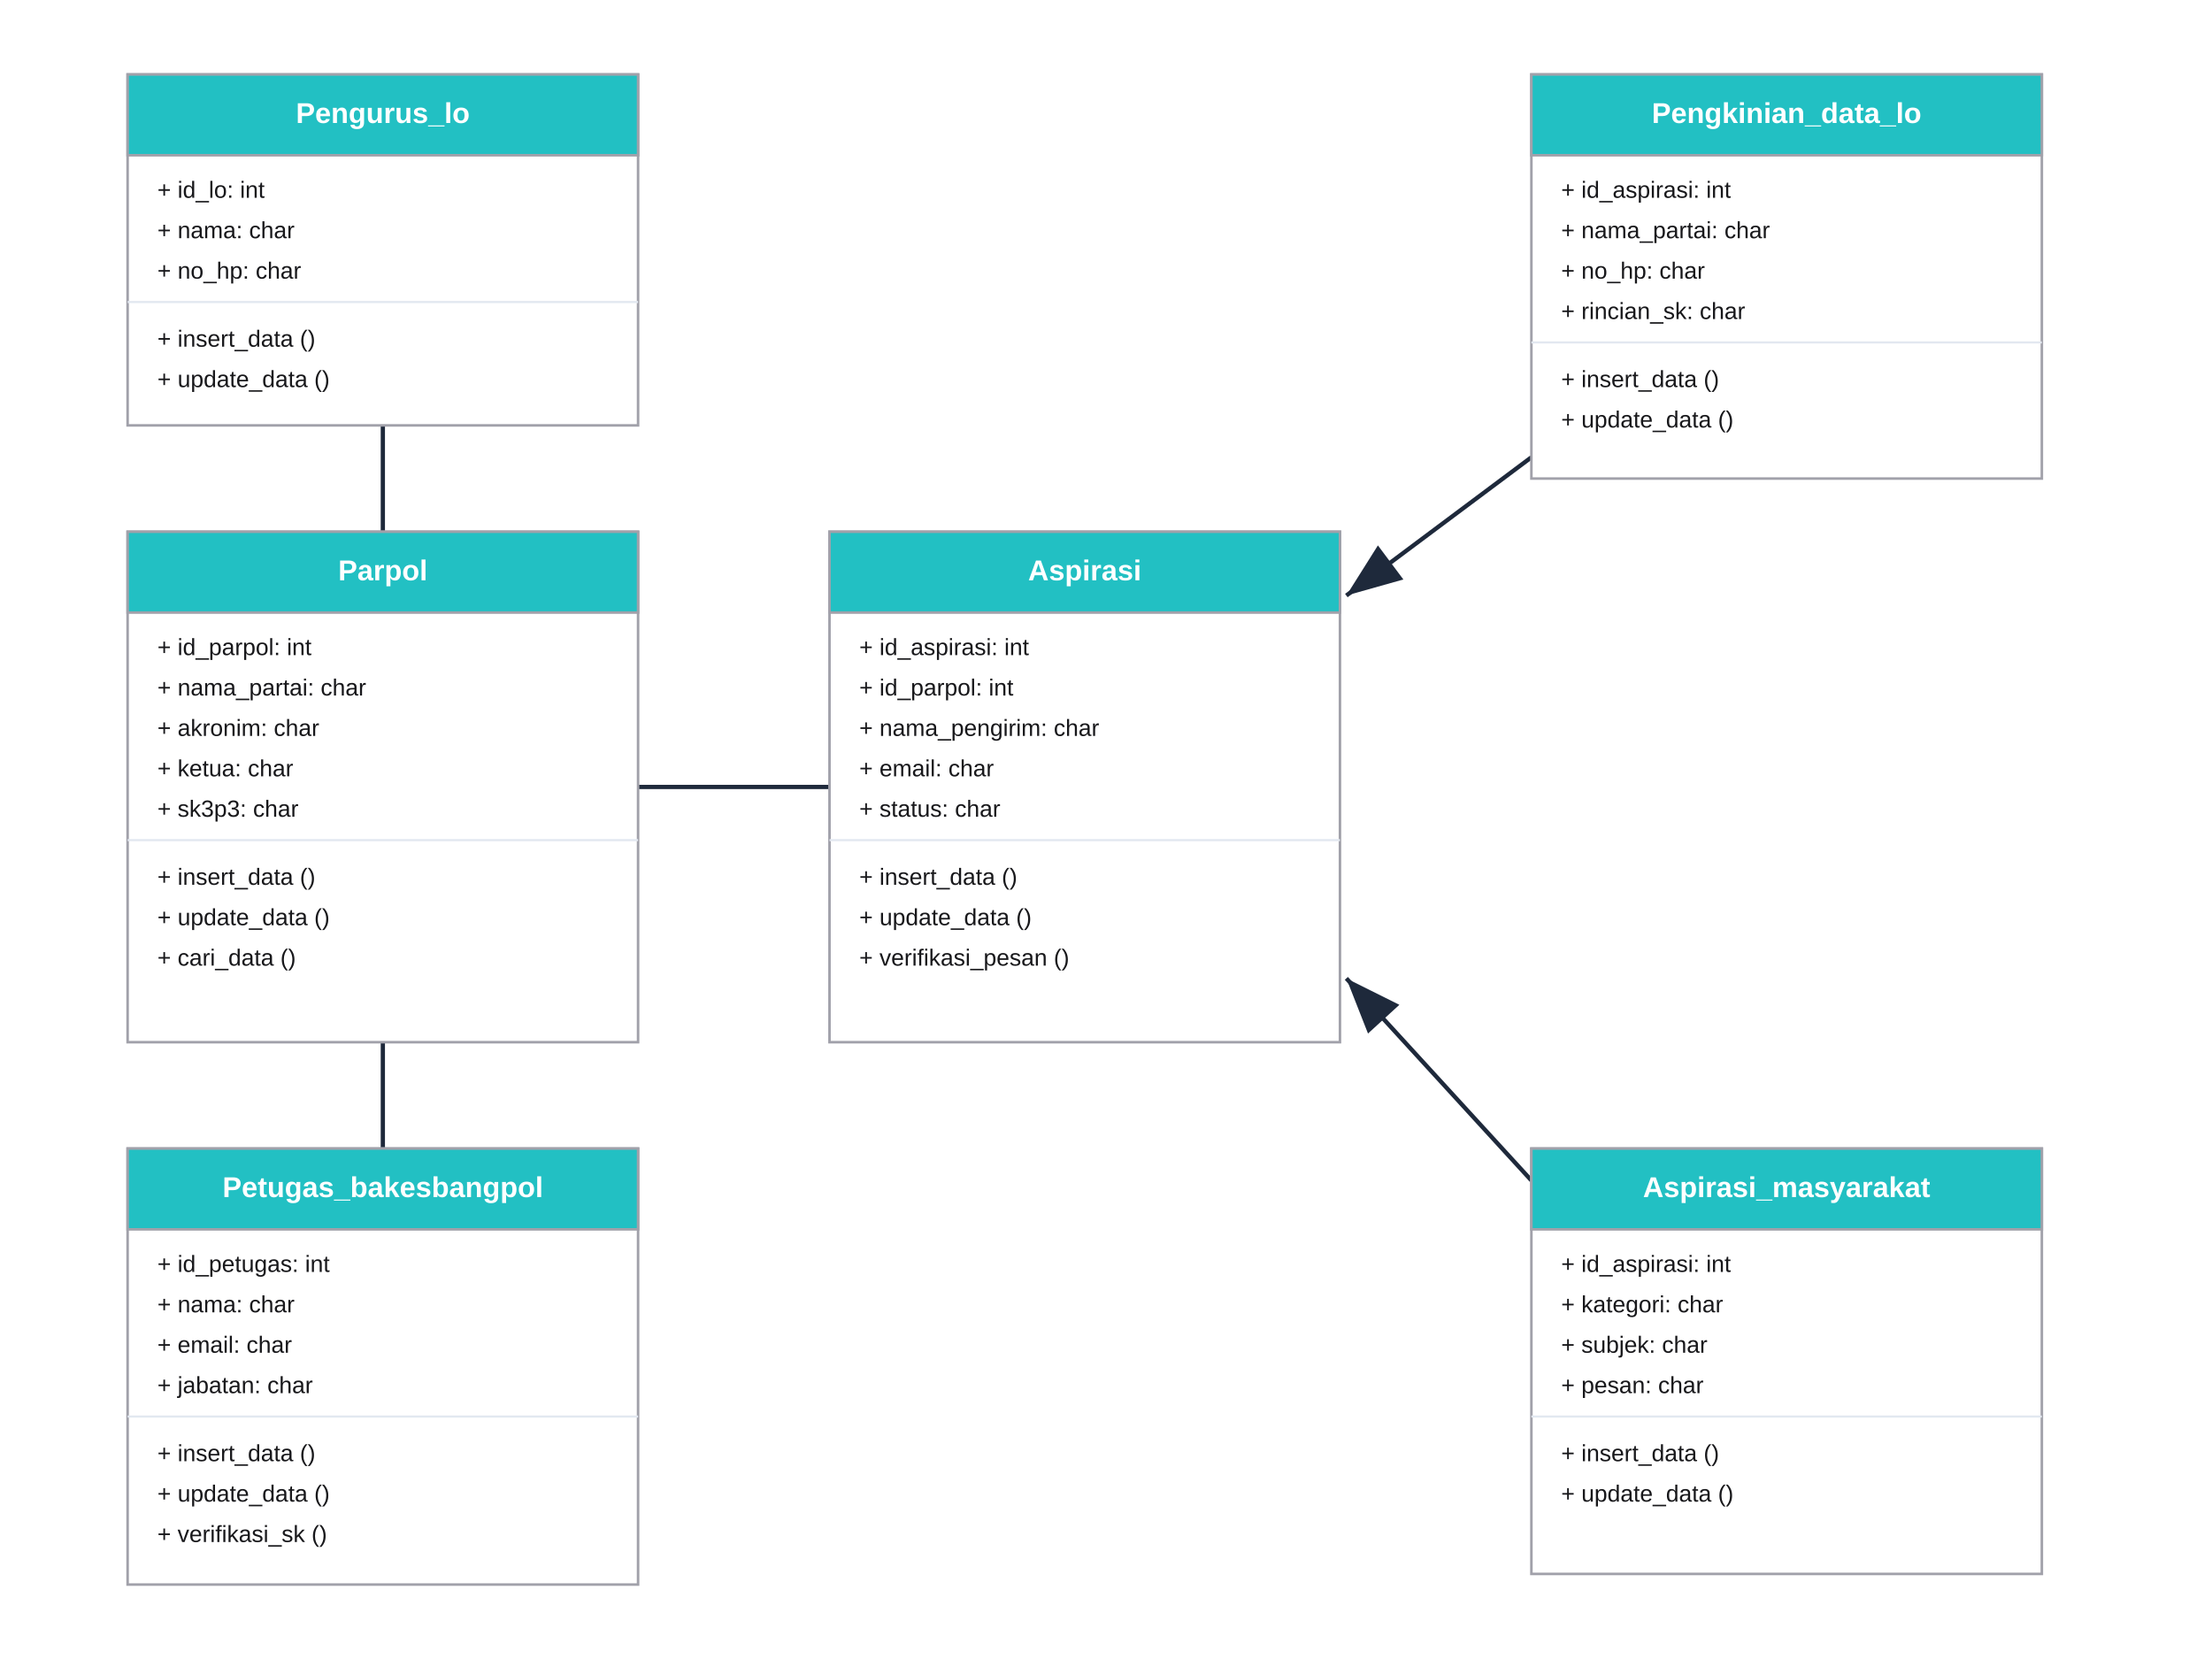
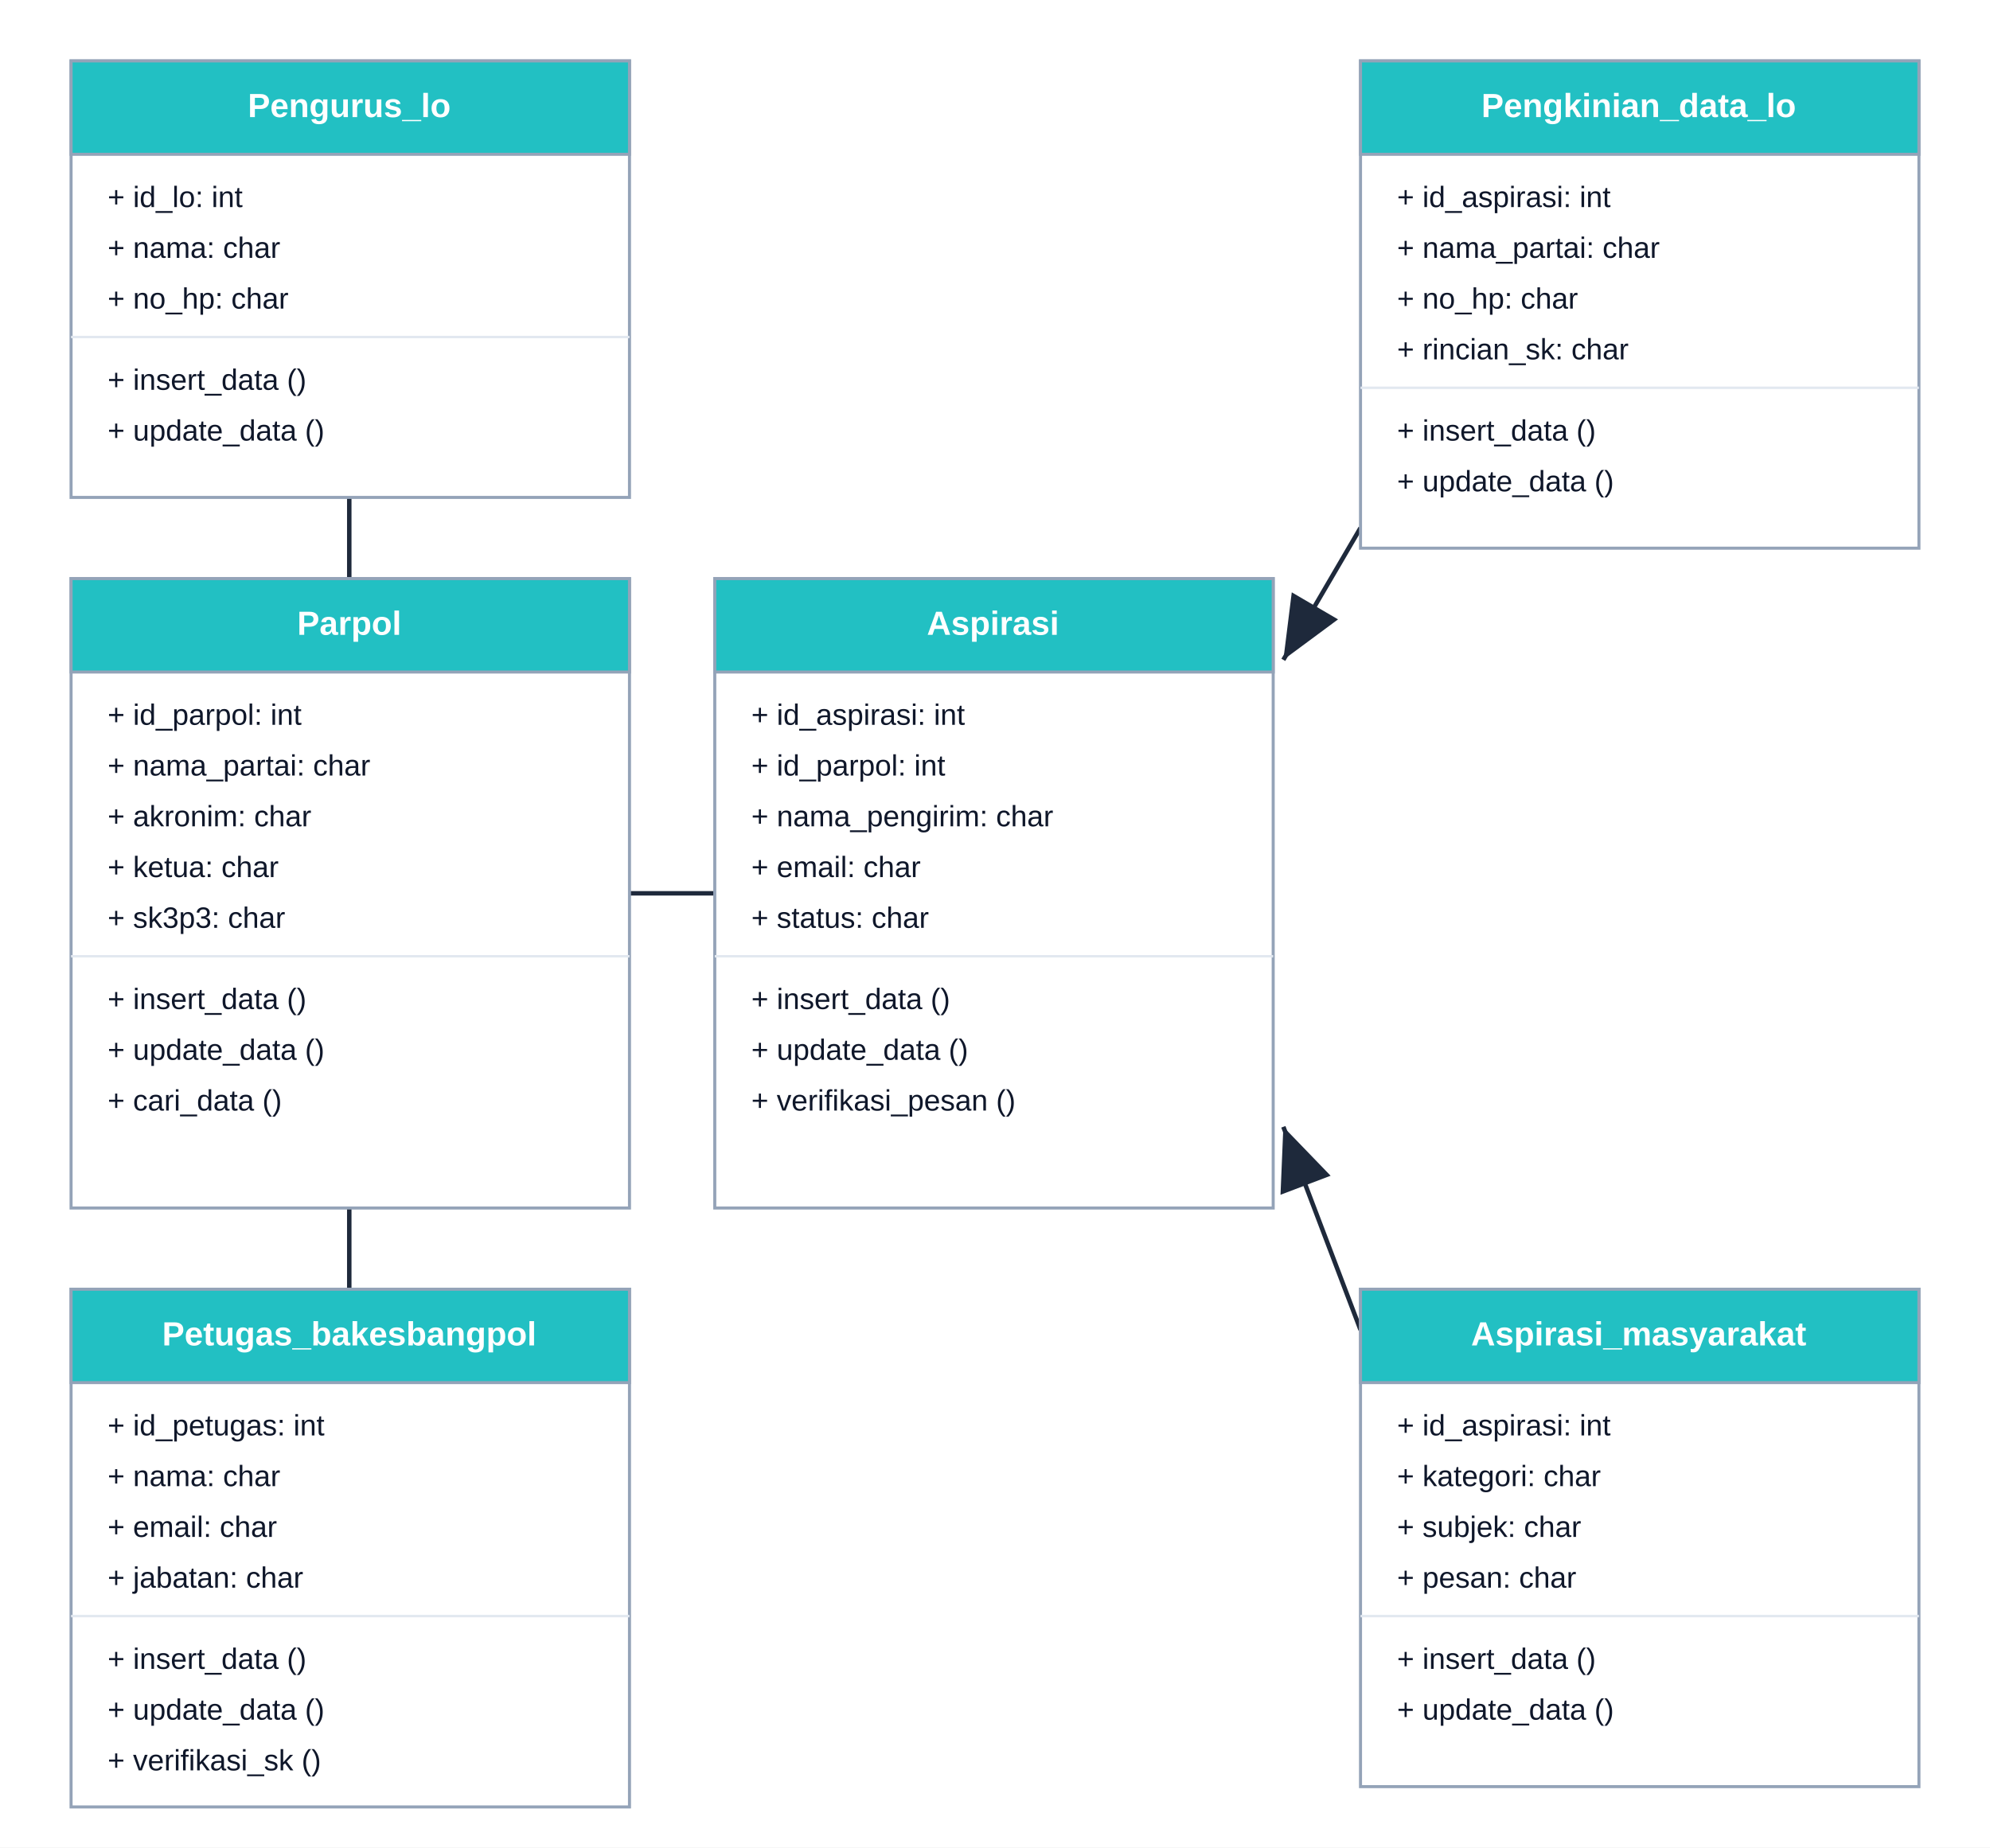
- <svg xmlns="http://www.w3.org/2000/svg" viewBox="0 0 1040 780" width="100%" height="100%">
+ <svg xmlns="http://www.w3.org/2000/svg" viewBox="0 0 980 910" width="100%" height="100%">
  <defs>
    <style>
-       .class-hdr { font-family: "Segoe UI", Arial, sans-serif; font-size: 13.5px; font-weight: bold; fill: #ffffff; text-anchor: middle; dominant-baseline: middle; }
-       .class-body { font-family: "Segoe UI", Arial, sans-serif; font-size: 11px; fill: #18181b; }
-       .class-box { fill: #ffffff; stroke: #a1a1aa; stroke-width: 1.2; }
-       .hdr-rect { fill: #22c0c3; stroke: #a1a1aa; stroke-width: 1.2; }
-       .div-line { stroke: #e2e8f0; stroke-width: 1; }
-       .conn-line { stroke: #1e293b; stroke-width: 2; fill: none; }
+       .class-hdr { font-family: "Segoe UI", Arial, sans-serif; font-size: 16.5px; font-weight: bold; fill: #ffffff; text-anchor: middle; dominant-baseline: middle; }
+       .class-body { font-family: "Segoe UI", Arial, sans-serif; font-size: 14.5px; font-weight: 500; fill: #0f172a; }
+       .class-box { fill: #ffffff; stroke: #94a3b8; stroke-width: 1.5; }
+       .hdr-rect { fill: #22c0c3; stroke: #94a3b8; stroke-width: 1.5; }
+       .div-line { stroke: #e2e8f0; stroke-width: 1.2; }
+       .conn-line { stroke: #1e293b; stroke-width: 2.2; fill: none; }
    </style>
-     <marker id="arrow" markerWidth="14" markerHeight="14" refX="13" refY="7" orient="auto">
-       <path d="M 0 2 L 13 7 L 0 12 z" fill="#1e293b" />
+     <marker id="arrow" markerWidth="16" markerHeight="16" refX="14" refY="8" orient="auto">
+       <path d="M 0 2 L 14 8 L 0 14 z" fill="#1e293b" />
    </marker>
  </defs>
-   <rect width="1040" height="780" fill="#ffffff" />
-   <line x1="180" y1="200" x2="180" y2="250" class="conn-line" />
-   <line x1="180" y1="490" x2="180" y2="540" class="conn-line" />
-   <line x1="300" y1="370" x2="390" y2="370" class="conn-line" />
-   <line x1="720" y1="215" x2="633" y2="280" class="conn-line" marker-end="url(#arrow)" />
-   <line x1="720" y1="555" x2="633" y2="460" class="conn-line" marker-end="url(#arrow)" />
+   <rect width="980" height="910" fill="#ffffff" />
+   <line x1="172" y1="245" x2="172" y2="285" class="conn-line" />
+   <line x1="172" y1="595" x2="172" y2="635" class="conn-line" />
+   <line x1="310" y1="440" x2="352" y2="440" class="conn-line" />
+   <line x1="670" y1="260" x2="632" y2="325" class="conn-line" marker-end="url(#arrow)" />
+   <line x1="670" y1="655" x2="632" y2="555" class="conn-line" marker-end="url(#arrow)" />
  <g id="box-pengurus-lo">
-     <rect x="60" y="35" width="240" height="165" class="class-box" />
-     <rect x="60" y="35" width="240" height="38" class="hdr-rect" />
-     <text x="180" y="54" class="class-hdr">Pengurus_lo</text>
-     <text x="74" y="93" class="class-body">+ id_lo: int</text>
-     <text x="74" y="112" class="class-body">+ nama: char</text>
-     <text x="74" y="131" class="class-body">+ no_hp: char</text>
-     <line x1="60" y1="142" x2="300" y2="142" class="div-line" />
-     <text x="74" y="163" class="class-body">+ insert_data ()</text>
-     <text x="74" y="182" class="class-body">+ update_data ()</text>
+     <rect x="35" y="30" width="275" height="215" class="class-box" />
+     <rect x="35" y="30" width="275" height="46" class="hdr-rect" />
+     <text x="172" y="53" class="class-hdr">Pengurus_lo</text>
+     <text x="53" y="102" class="class-body">+ id_lo: int</text>
+     <text x="53" y="127" class="class-body">+ nama: char</text>
+     <text x="53" y="152" class="class-body">+ no_hp: char</text>
+     <line x1="35" y1="166" x2="310" y2="166" class="div-line" />
+     <text x="53" y="192" class="class-body">+ insert_data ()</text>
+     <text x="53" y="217" class="class-body">+ update_data ()</text>
  </g>
  <g id="box-parpol">
-     <rect x="60" y="250" width="240" height="240" class="class-box" />
-     <rect x="60" y="250" width="240" height="38" class="hdr-rect" />
-     <text x="180" y="269" class="class-hdr">Parpol</text>
-     <text x="74" y="308" class="class-body">+ id_parpol: int</text>
-     <text x="74" y="327" class="class-body">+ nama_partai: char</text>
-     <text x="74" y="346" class="class-body">+ akronim: char</text>
-     <text x="74" y="365" class="class-body">+ ketua: char</text>
-     <text x="74" y="384" class="class-body">+ sk3p3: char</text>
-     <line x1="60" y1="395" x2="300" y2="395" class="div-line" />
-     <text x="74" y="416" class="class-body">+ insert_data ()</text>
-     <text x="74" y="435" class="class-body">+ update_data ()</text>
-     <text x="74" y="454" class="class-body">+ cari_data ()</text>
+     <rect x="35" y="285" width="275" height="310" class="class-box" />
+     <rect x="35" y="285" width="275" height="46" class="hdr-rect" />
+     <text x="172" y="308" class="class-hdr">Parpol</text>
+     <text x="53" y="357" class="class-body">+ id_parpol: int</text>
+     <text x="53" y="382" class="class-body">+ nama_partai: char</text>
+     <text x="53" y="407" class="class-body">+ akronim: char</text>
+     <text x="53" y="432" class="class-body">+ ketua: char</text>
+     <text x="53" y="457" class="class-body">+ sk3p3: char</text>
+     <line x1="35" y1="471" x2="310" y2="471" class="div-line" />
+     <text x="53" y="497" class="class-body">+ insert_data ()</text>
+     <text x="53" y="522" class="class-body">+ update_data ()</text>
+     <text x="53" y="547" class="class-body">+ cari_data ()</text>
  </g>
  <g id="box-petugas">
-     <rect x="60" y="540" width="240" height="205" class="class-box" />
-     <rect x="60" y="540" width="240" height="38" class="hdr-rect" />
-     <text x="180" y="559" class="class-hdr">Petugas_bakesbangpol</text>
-     <text x="74" y="598" class="class-body">+ id_petugas: int</text>
-     <text x="74" y="617" class="class-body">+ nama: char</text>
-     <text x="74" y="636" class="class-body">+ email: char</text>
-     <text x="74" y="655" class="class-body">+ jabatan: char</text>
-     <line x1="60" y1="666" x2="300" y2="666" class="div-line" />
-     <text x="74" y="687" class="class-body">+ insert_data ()</text>
-     <text x="74" y="706" class="class-body">+ update_data ()</text>
-     <text x="74" y="725" class="class-body">+ verifikasi_sk ()</text>
+     <rect x="35" y="635" width="275" height="255" class="class-box" />
+     <rect x="35" y="635" width="275" height="46" class="hdr-rect" />
+     <text x="172" y="658" class="class-hdr">Petugas_bakesbangpol</text>
+     <text x="53" y="707" class="class-body">+ id_petugas: int</text>
+     <text x="53" y="732" class="class-body">+ nama: char</text>
+     <text x="53" y="757" class="class-body">+ email: char</text>
+     <text x="53" y="782" class="class-body">+ jabatan: char</text>
+     <line x1="35" y1="796" x2="310" y2="796" class="div-line" />
+     <text x="53" y="822" class="class-body">+ insert_data ()</text>
+     <text x="53" y="847" class="class-body">+ update_data ()</text>
+     <text x="53" y="872" class="class-body">+ verifikasi_sk ()</text>
  </g>
  <g id="box-aspirasi">
-     <rect x="390" y="250" width="240" height="240" class="class-box" />
-     <rect x="390" y="250" width="240" height="38" class="hdr-rect" />
-     <text x="510" y="269" class="class-hdr">Aspirasi</text>
-     <text x="404" y="308" class="class-body">+ id_aspirasi: int</text>
-     <text x="404" y="327" class="class-body">+ id_parpol: int</text>
-     <text x="404" y="346" class="class-body">+ nama_pengirim: char</text>
-     <text x="404" y="365" class="class-body">+ email: char</text>
-     <text x="404" y="384" class="class-body">+ status: char</text>
-     <line x1="390" y1="395" x2="630" y2="395" class="div-line" />
-     <text x="404" y="416" class="class-body">+ insert_data ()</text>
-     <text x="404" y="435" class="class-body">+ update_data ()</text>
-     <text x="404" y="454" class="class-body">+ verifikasi_pesan ()</text>
+     <rect x="352" y="285" width="275" height="310" class="class-box" />
+     <rect x="352" y="285" width="275" height="46" class="hdr-rect" />
+     <text x="489" y="308" class="class-hdr">Aspirasi</text>
+     <text x="370" y="357" class="class-body">+ id_aspirasi: int</text>
+     <text x="370" y="382" class="class-body">+ id_parpol: int</text>
+     <text x="370" y="407" class="class-body">+ nama_pengirim: char</text>
+     <text x="370" y="432" class="class-body">+ email: char</text>
+     <text x="370" y="457" class="class-body">+ status: char</text>
+     <line x1="352" y1="471" x2="627" y2="471" class="div-line" />
+     <text x="370" y="497" class="class-body">+ insert_data ()</text>
+     <text x="370" y="522" class="class-body">+ update_data ()</text>
+     <text x="370" y="547" class="class-body">+ verifikasi_pesan ()</text>
  </g>
  <g id="box-pengkinian">
-     <rect x="720" y="35" width="240" height="190" class="class-box" />
-     <rect x="720" y="35" width="240" height="38" class="hdr-rect" />
-     <text x="840" y="54" class="class-hdr">Pengkinian_data_lo</text>
-     <text x="734" y="93" class="class-body">+ id_aspirasi: int</text>
-     <text x="734" y="112" class="class-body">+ nama_partai: char</text>
-     <text x="734" y="131" class="class-body">+ no_hp: char</text>
-     <text x="734" y="150" class="class-body">+ rincian_sk: char</text>
-     <line x1="720" y1="161" x2="960" y2="161" class="div-line" />
-     <text x="734" y="182" class="class-body">+ insert_data ()</text>
-     <text x="734" y="201" class="class-body">+ update_data ()</text>
+     <rect x="670" y="30" width="275" height="240" class="class-box" />
+     <rect x="670" y="30" width="275" height="46" class="hdr-rect" />
+     <text x="807" y="53" class="class-hdr">Pengkinian_data_lo</text>
+     <text x="688" y="102" class="class-body">+ id_aspirasi: int</text>
+     <text x="688" y="127" class="class-body">+ nama_partai: char</text>
+     <text x="688" y="152" class="class-body">+ no_hp: char</text>
+     <text x="688" y="177" class="class-body">+ rincian_sk: char</text>
+     <line x1="670" y1="191" x2="945" y2="191" class="div-line" />
+     <text x="688" y="217" class="class-body">+ insert_data ()</text>
+     <text x="688" y="242" class="class-body">+ update_data ()</text>
  </g>
  <g id="box-aspirasi-masyarakat">
-     <rect x="720" y="540" width="240" height="200" class="class-box" />
-     <rect x="720" y="540" width="240" height="38" class="hdr-rect" />
-     <text x="840" y="559" class="class-hdr">Aspirasi_masyarakat</text>
-     <text x="734" y="598" class="class-body">+ id_aspirasi: int</text>
-     <text x="734" y="617" class="class-body">+ kategori: char</text>
-     <text x="734" y="636" class="class-body">+ subjek: char</text>
-     <text x="734" y="655" class="class-body">+ pesan: char</text>
-     <line x1="720" y1="666" x2="960" y2="666" class="div-line" />
-     <text x="734" y="687" class="class-body">+ insert_data ()</text>
-     <text x="734" y="706" class="class-body">+ update_data ()</text>
+     <rect x="670" y="635" width="275" height="245" class="class-box" />
+     <rect x="670" y="635" width="275" height="46" class="hdr-rect" />
+     <text x="807" y="658" class="class-hdr">Aspirasi_masyarakat</text>
+     <text x="688" y="707" class="class-body">+ id_aspirasi: int</text>
+     <text x="688" y="732" class="class-body">+ kategori: char</text>
+     <text x="688" y="757" class="class-body">+ subjek: char</text>
+     <text x="688" y="782" class="class-body">+ pesan: char</text>
+     <line x1="670" y1="796" x2="945" y2="796" class="div-line" />
+     <text x="688" y="822" class="class-body">+ insert_data ()</text>
+     <text x="688" y="847" class="class-body">+ update_data ()</text>
  </g>
</svg>
